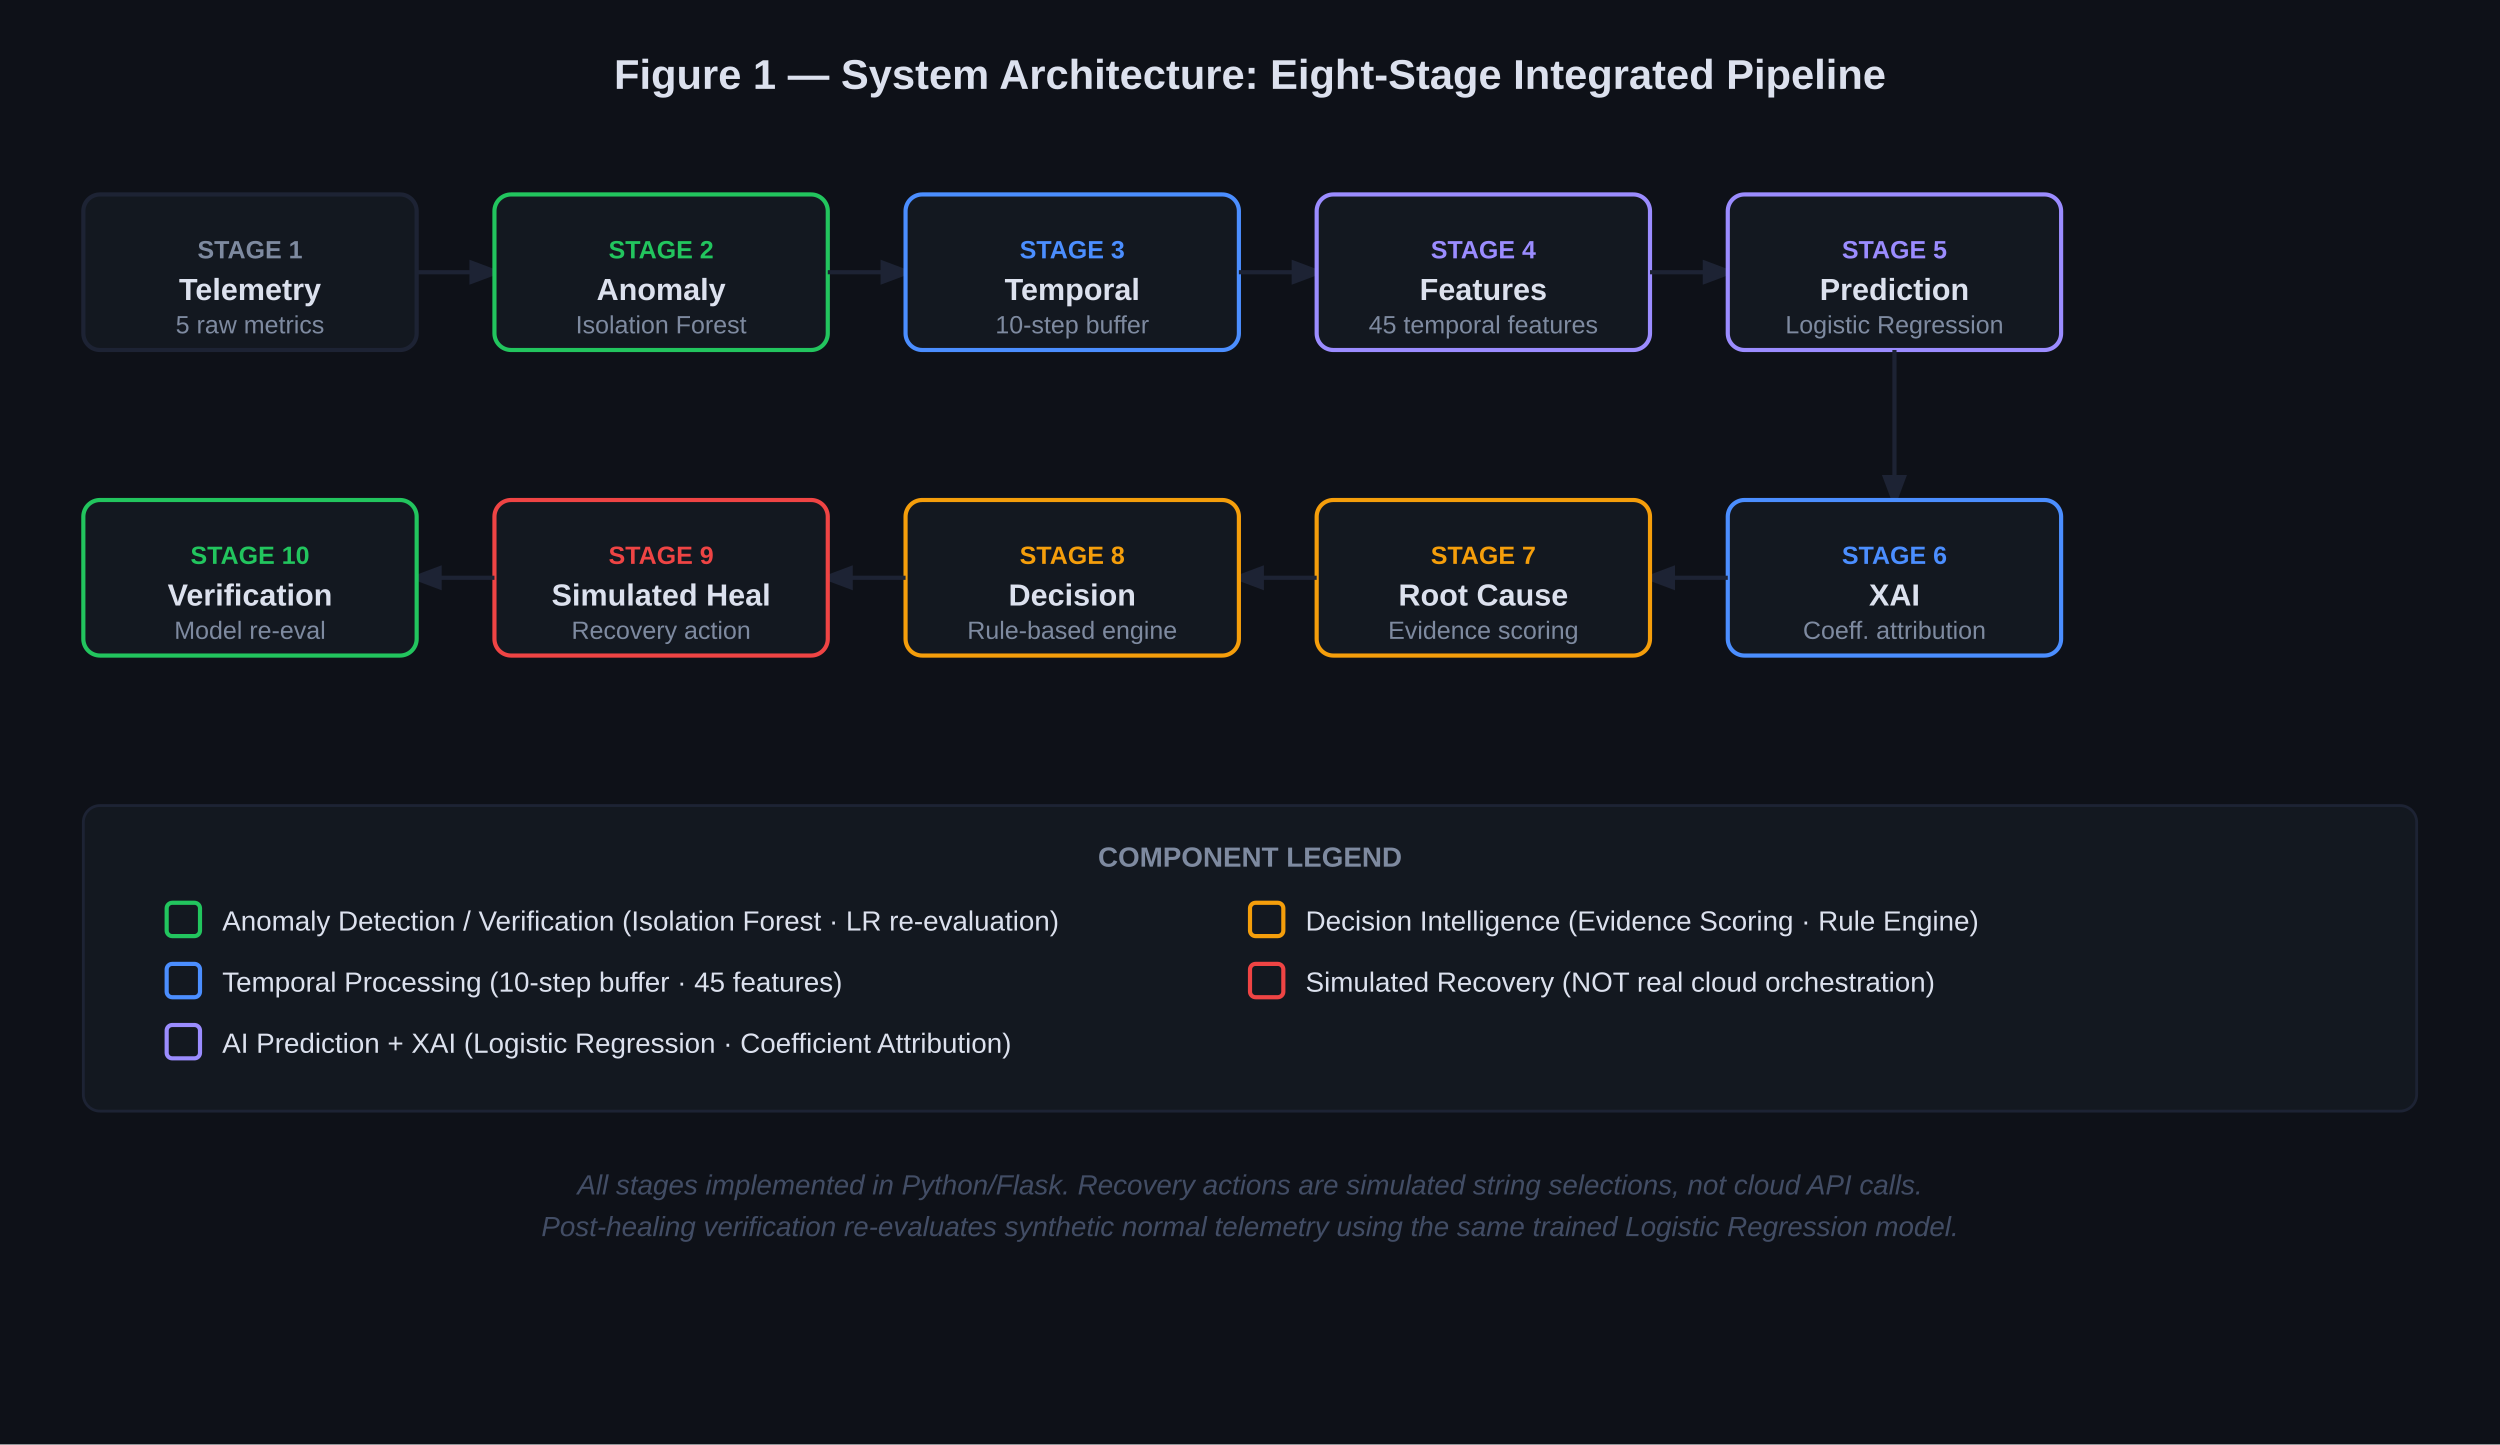
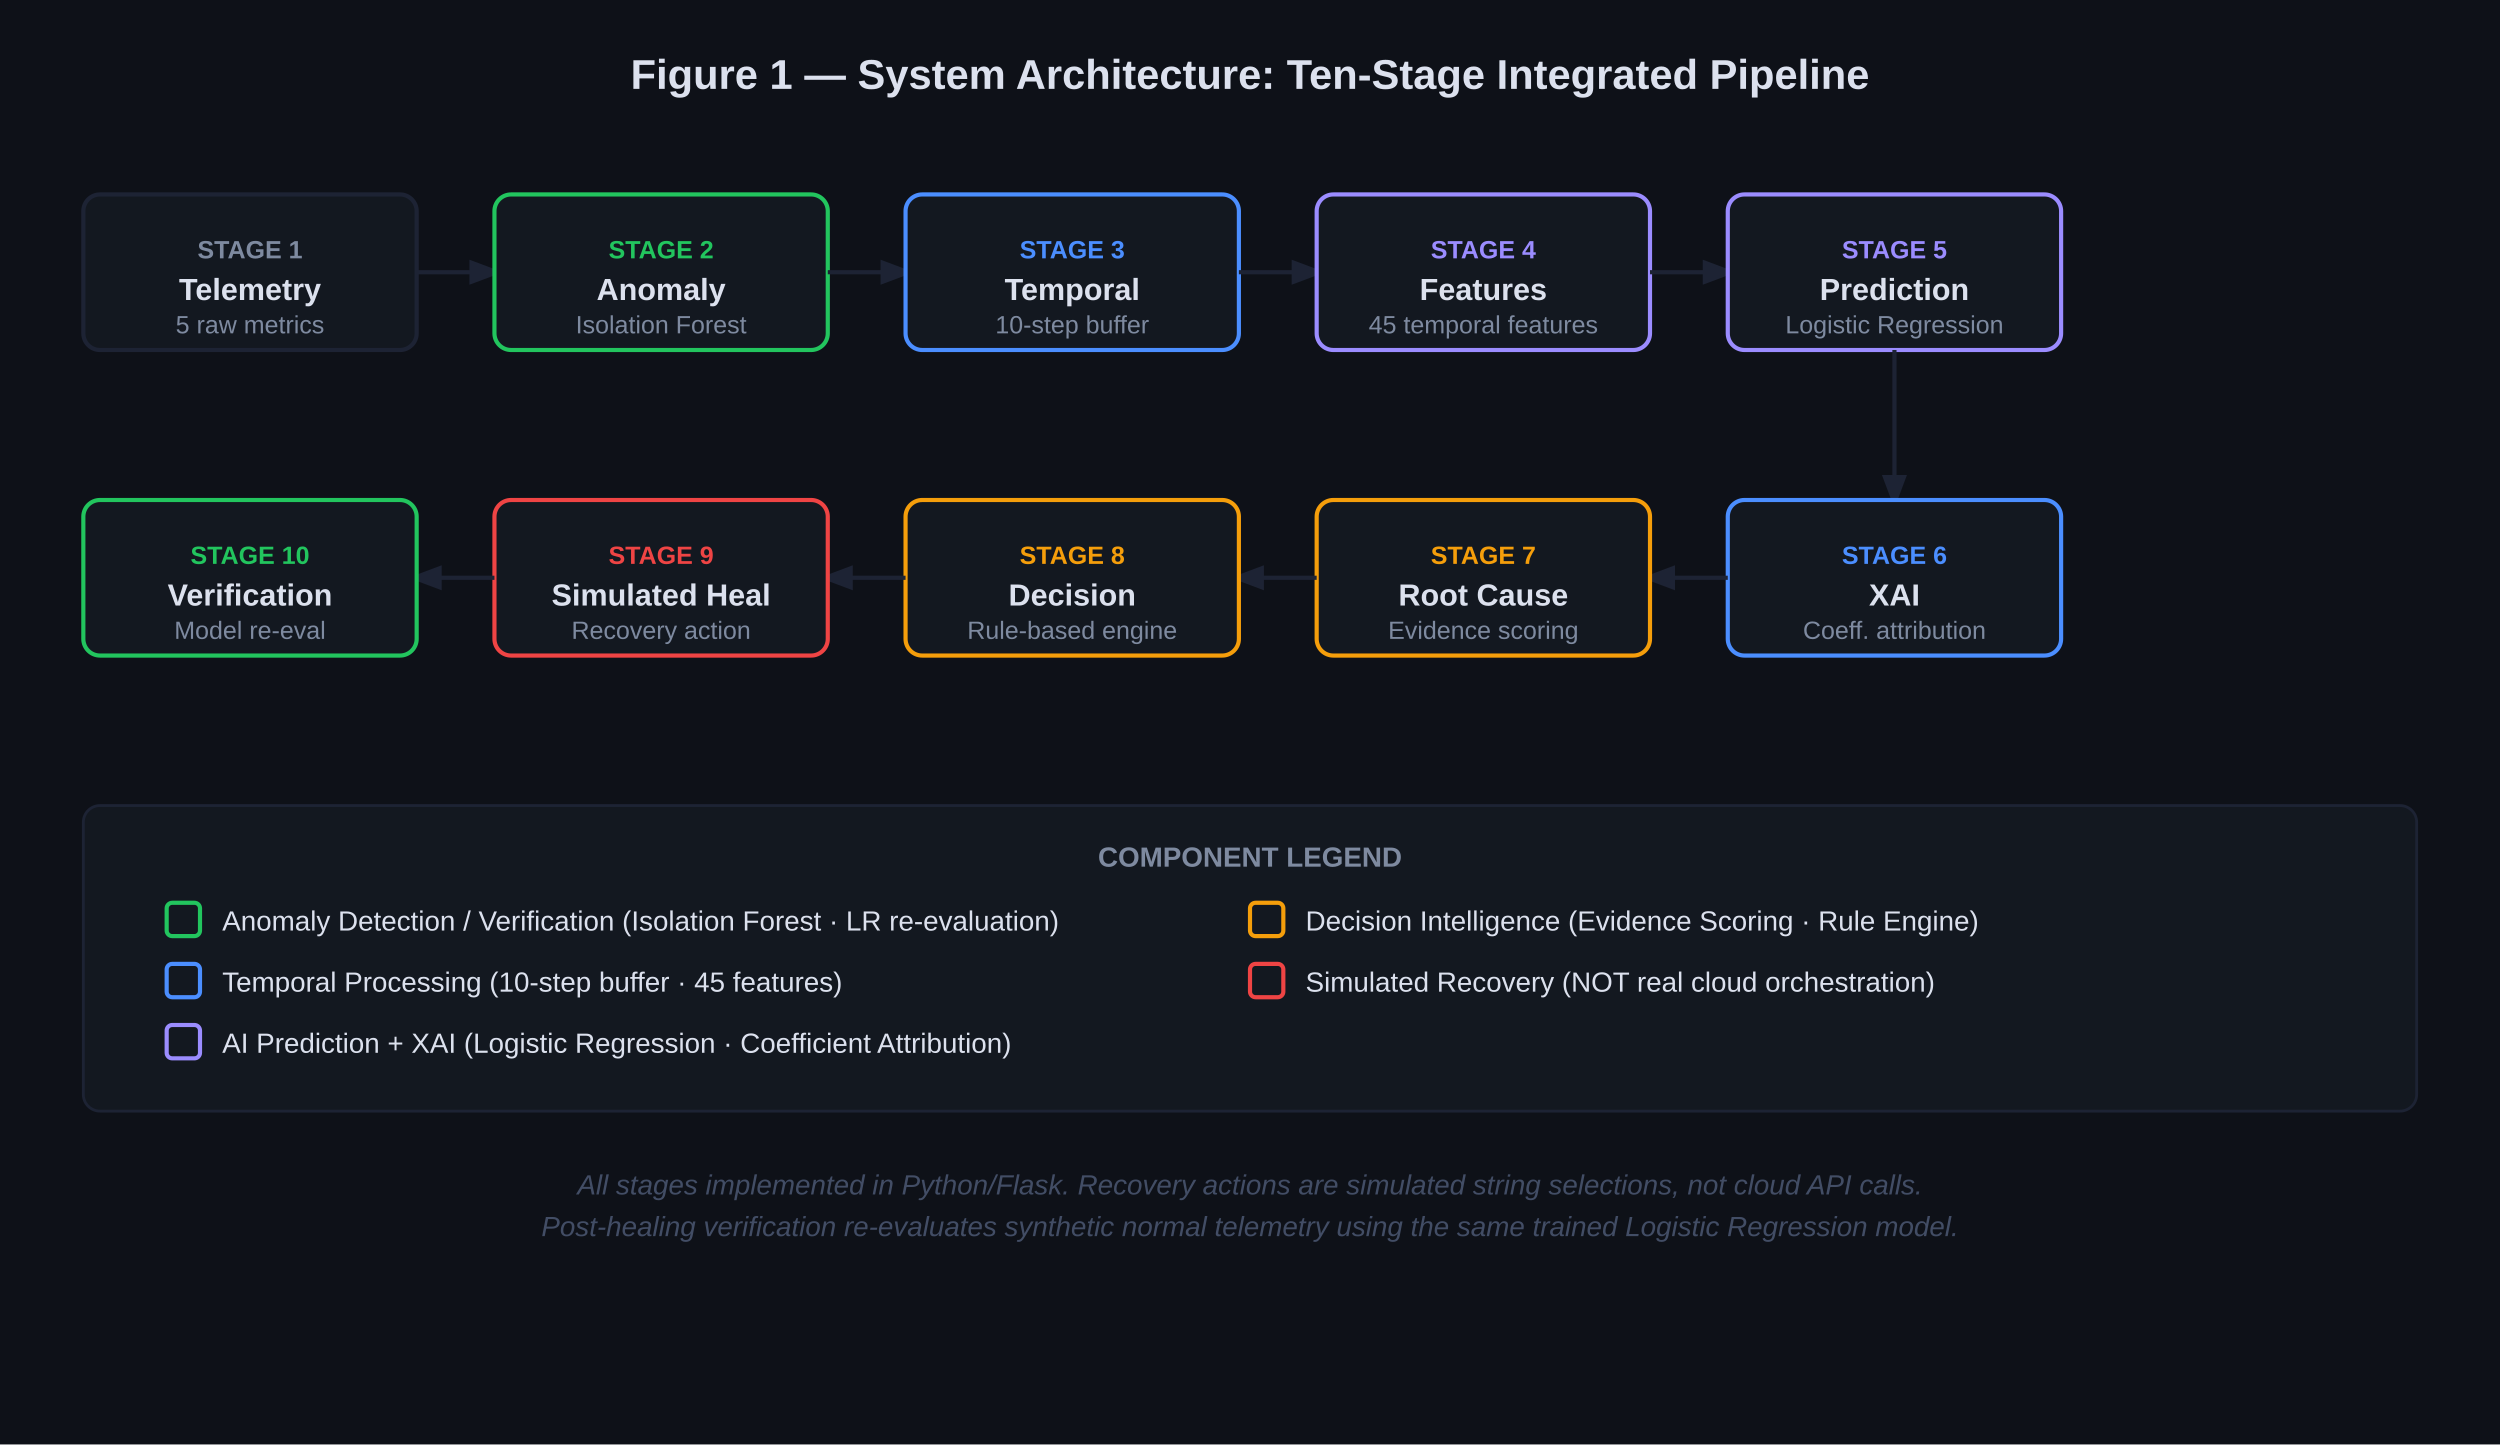
<svg xmlns="http://www.w3.org/2000/svg" viewBox="0 0 900 520" font-family="Arial, sans-serif">
  <rect width="900" height="520" fill="#0e1118" />
-   <text x="450" y="32" text-anchor="middle" fill="#dce1ee" font-size="15" font-weight="bold">Figure 1 — System Architecture: Eight-Stage Integrated Pipeline</text>
+   <text x="450" y="32" text-anchor="middle" fill="#dce1ee" font-size="15" font-weight="bold">Figure 1 — System Architecture: Ten-Stage Integrated Pipeline</text>
  <rect x="30" y="70" width="120" height="56" rx="6" fill="#131820" stroke="#1d2334" stroke-width="1.5" />
  <text x="90" y="93" text-anchor="middle" fill="#7e8aa0" font-size="9" font-weight="bold">STAGE 1</text>
  <text x="90" y="108" text-anchor="middle" fill="#dce1ee" font-size="11" font-weight="bold">Telemetry</text>
  <text x="90" y="120" text-anchor="middle" fill="#7e8aa0" font-size="9">5 raw metrics</text>
  <line x1="150" y1="98" x2="178" y2="98" stroke="#1d2334" stroke-width="1.5" marker-end="url(#arr)" />
  <rect x="178" y="70" width="120" height="56" rx="6" fill="#131820" stroke="#22c55e" stroke-width="1.5" />
  <text x="238" y="93" text-anchor="middle" fill="#22c55e" font-size="9" font-weight="bold">STAGE 2</text>
  <text x="238" y="108" text-anchor="middle" fill="#dce1ee" font-size="11" font-weight="bold">Anomaly</text>
  <text x="238" y="120" text-anchor="middle" fill="#7e8aa0" font-size="9">Isolation Forest</text>
  <line x1="298" y1="98" x2="326" y2="98" stroke="#1d2334" stroke-width="1.5" marker-end="url(#arr)" />
  <rect x="326" y="70" width="120" height="56" rx="6" fill="#131820" stroke="#4b8eff" stroke-width="1.5" />
  <text x="386" y="93" text-anchor="middle" fill="#4b8eff" font-size="9" font-weight="bold">STAGE 3</text>
  <text x="386" y="108" text-anchor="middle" fill="#dce1ee" font-size="11" font-weight="bold">Temporal</text>
  <text x="386" y="120" text-anchor="middle" fill="#7e8aa0" font-size="9">10-step buffer</text>
  <line x1="446" y1="98" x2="474" y2="98" stroke="#1d2334" stroke-width="1.5" marker-end="url(#arr)" />
  <rect x="474" y="70" width="120" height="56" rx="6" fill="#131820" stroke="#9b8cff" stroke-width="1.5" />
  <text x="534" y="93" text-anchor="middle" fill="#9b8cff" font-size="9" font-weight="bold">STAGE 4</text>
  <text x="534" y="108" text-anchor="middle" fill="#dce1ee" font-size="11" font-weight="bold">Features</text>
  <text x="534" y="120" text-anchor="middle" fill="#7e8aa0" font-size="9">45 temporal features</text>
  <line x1="594" y1="98" x2="622" y2="98" stroke="#1d2334" stroke-width="1.5" marker-end="url(#arr)" />
  <rect x="622" y="70" width="120" height="56" rx="6" fill="#131820" stroke="#9b8cff" stroke-width="1.5" />
  <text x="682" y="93" text-anchor="middle" fill="#9b8cff" font-size="9" font-weight="bold">STAGE 5</text>
  <text x="682" y="108" text-anchor="middle" fill="#dce1ee" font-size="11" font-weight="bold">Prediction</text>
  <text x="682" y="120" text-anchor="middle" fill="#7e8aa0" font-size="9">Logistic Regression</text>
  <line x1="682" y1="126" x2="682" y2="180" stroke="#1d2334" stroke-width="1.5" marker-end="url(#arr)" />
  <rect x="622" y="180" width="120" height="56" rx="6" fill="#131820" stroke="#4b8eff" stroke-width="1.5" />
  <text x="682" y="203" text-anchor="middle" fill="#4b8eff" font-size="9" font-weight="bold">STAGE 6</text>
  <text x="682" y="218" text-anchor="middle" fill="#dce1ee" font-size="11" font-weight="bold">XAI</text>
  <text x="682" y="230" text-anchor="middle" fill="#7e8aa0" font-size="9">Coeff. attribution</text>
  <line x1="622" y1="208" x2="594" y2="208" stroke="#1d2334" stroke-width="1.5" marker-end="url(#arr)" />
  <rect x="474" y="180" width="120" height="56" rx="6" fill="#131820" stroke="#f59e0b" stroke-width="1.5" />
  <text x="534" y="203" text-anchor="middle" fill="#f59e0b" font-size="9" font-weight="bold">STAGE 7</text>
  <text x="534" y="218" text-anchor="middle" fill="#dce1ee" font-size="11" font-weight="bold">Root Cause</text>
  <text x="534" y="230" text-anchor="middle" fill="#7e8aa0" font-size="9">Evidence scoring</text>
  <line x1="474" y1="208" x2="446" y2="208" stroke="#1d2334" stroke-width="1.5" marker-end="url(#arr)" />
  <rect x="326" y="180" width="120" height="56" rx="6" fill="#131820" stroke="#f59e0b" stroke-width="1.5" />
  <text x="386" y="203" text-anchor="middle" fill="#f59e0b" font-size="9" font-weight="bold">STAGE 8</text>
  <text x="386" y="218" text-anchor="middle" fill="#dce1ee" font-size="11" font-weight="bold">Decision</text>
  <text x="386" y="230" text-anchor="middle" fill="#7e8aa0" font-size="9">Rule-based engine</text>
  <line x1="326" y1="208" x2="298" y2="208" stroke="#1d2334" stroke-width="1.5" marker-end="url(#arr)" />
  <rect x="178" y="180" width="120" height="56" rx="6" fill="#131820" stroke="#ef4444" stroke-width="1.5" />
  <text x="238" y="203" text-anchor="middle" fill="#ef4444" font-size="9" font-weight="bold">STAGE 9</text>
  <text x="238" y="218" text-anchor="middle" fill="#dce1ee" font-size="11" font-weight="bold">Simulated Heal</text>
  <text x="238" y="230" text-anchor="middle" fill="#7e8aa0" font-size="9">Recovery action</text>
  <line x1="178" y1="208" x2="150" y2="208" stroke="#1d2334" stroke-width="1.5" marker-end="url(#arr)" />
  <rect x="30" y="180" width="120" height="56" rx="6" fill="#131820" stroke="#22c55e" stroke-width="1.5" />
  <text x="90" y="203" text-anchor="middle" fill="#22c55e" font-size="9" font-weight="bold">STAGE 10</text>
  <text x="90" y="218" text-anchor="middle" fill="#dce1ee" font-size="11" font-weight="bold">Verification</text>
  <text x="90" y="230" text-anchor="middle" fill="#7e8aa0" font-size="9">Model re-eval</text>
  <rect x="30" y="290" width="840" height="110" rx="6" fill="#131820" stroke="#1d2334" stroke-width="1" />
  <text x="450" y="312" text-anchor="middle" fill="#7e8aa0" font-size="10" font-weight="bold">COMPONENT LEGEND</text>
  <rect x="60" y="325" width="12" height="12" rx="2" fill="none" stroke="#22c55e" stroke-width="1.5" />
  <text x="80" y="335" fill="#dce1ee" font-size="10">Anomaly Detection / Verification (Isolation Forest · LR re-evaluation)</text>
  <rect x="60" y="347" width="12" height="12" rx="2" fill="none" stroke="#4b8eff" stroke-width="1.5" />
  <text x="80" y="357" fill="#dce1ee" font-size="10">Temporal Processing (10-step buffer · 45 features)</text>
  <rect x="60" y="369" width="12" height="12" rx="2" fill="none" stroke="#9b8cff" stroke-width="1.5" />
  <text x="80" y="379" fill="#dce1ee" font-size="10">AI Prediction + XAI (Logistic Regression · Coefficient Attribution)</text>
  <rect x="450" y="325" width="12" height="12" rx="2" fill="none" stroke="#f59e0b" stroke-width="1.5" />
  <text x="470" y="335" fill="#dce1ee" font-size="10">Decision Intelligence (Evidence Scoring · Rule Engine)</text>
  <rect x="450" y="347" width="12" height="12" rx="2" fill="none" stroke="#ef4444" stroke-width="1.5" />
  <text x="470" y="357" fill="#dce1ee" font-size="10">Simulated Recovery (NOT real cloud orchestration)</text>
  <text x="450" y="430" text-anchor="middle" fill="#424d65" font-size="10" font-style="italic">All stages implemented in Python/Flask. Recovery actions are simulated string selections, not cloud API calls.</text>
  <text x="450" y="445" text-anchor="middle" fill="#424d65" font-size="10" font-style="italic">Post-healing verification re-evaluates synthetic normal telemetry using the same trained Logistic Regression model.</text>
  <defs>
    <marker id="arr" markerWidth="8" markerHeight="8" refX="6" refY="3" orient="auto">
      <path d="M0,0 L0,6 L8,3 z" fill="#1d2334" />
    </marker>
  </defs>
</svg>
